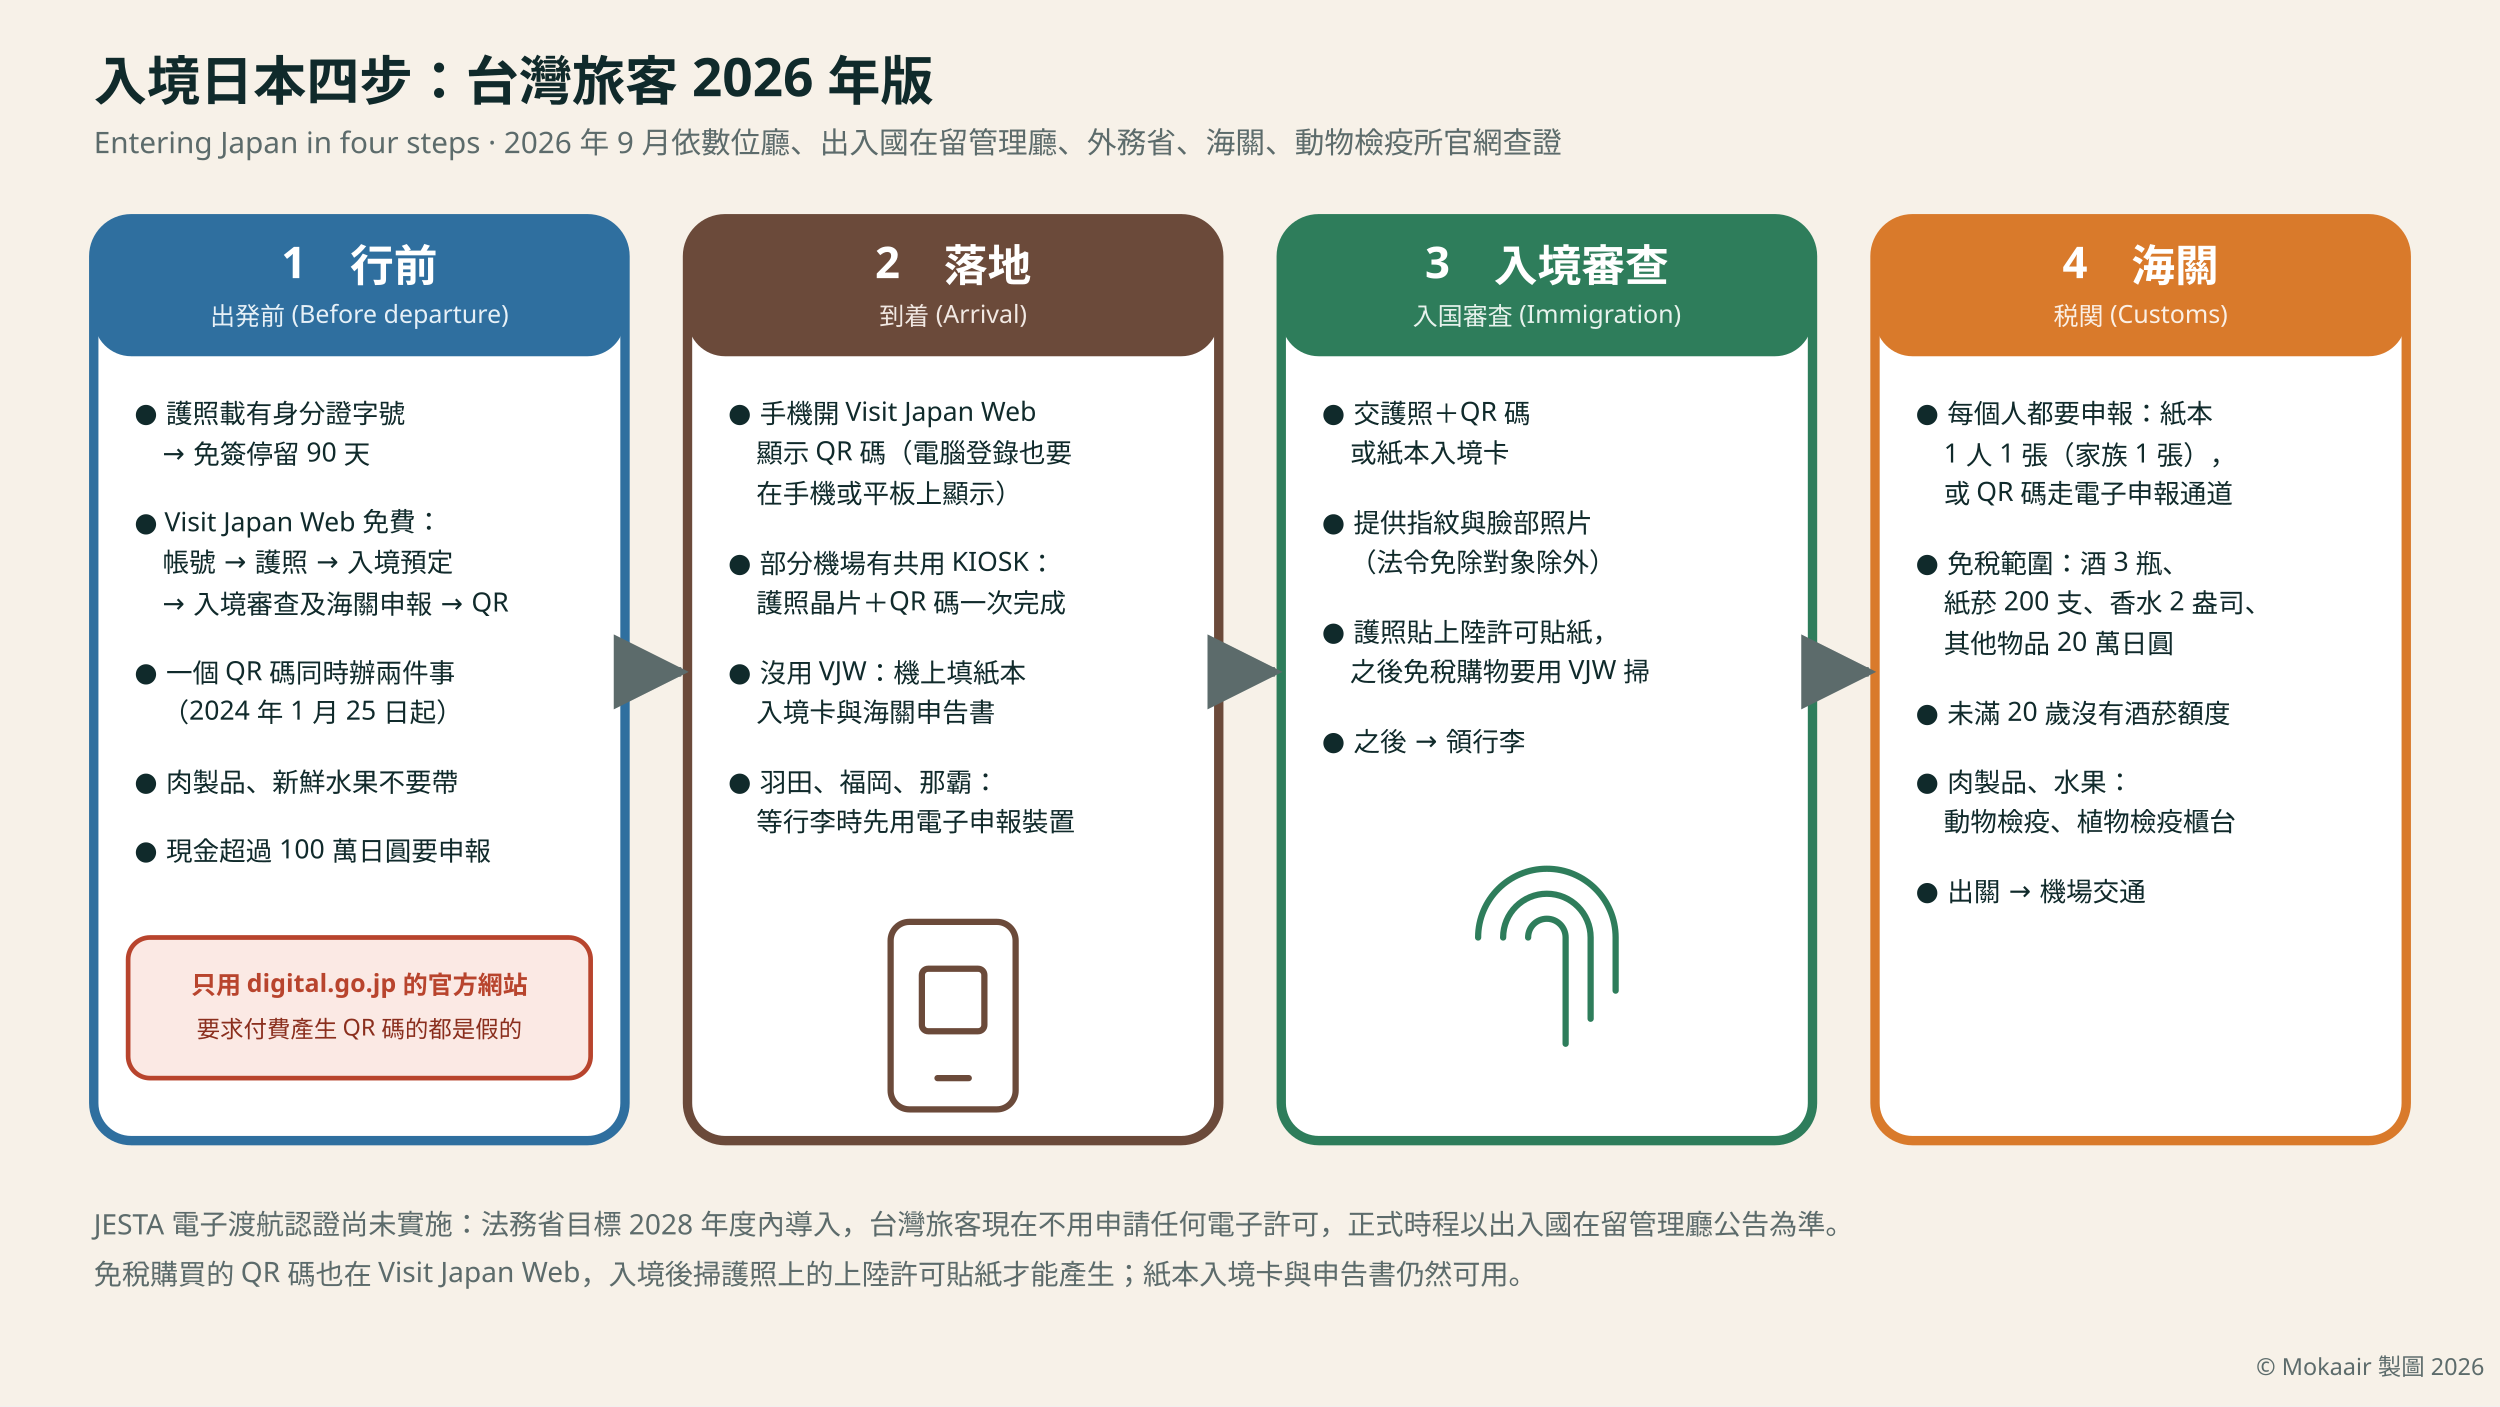
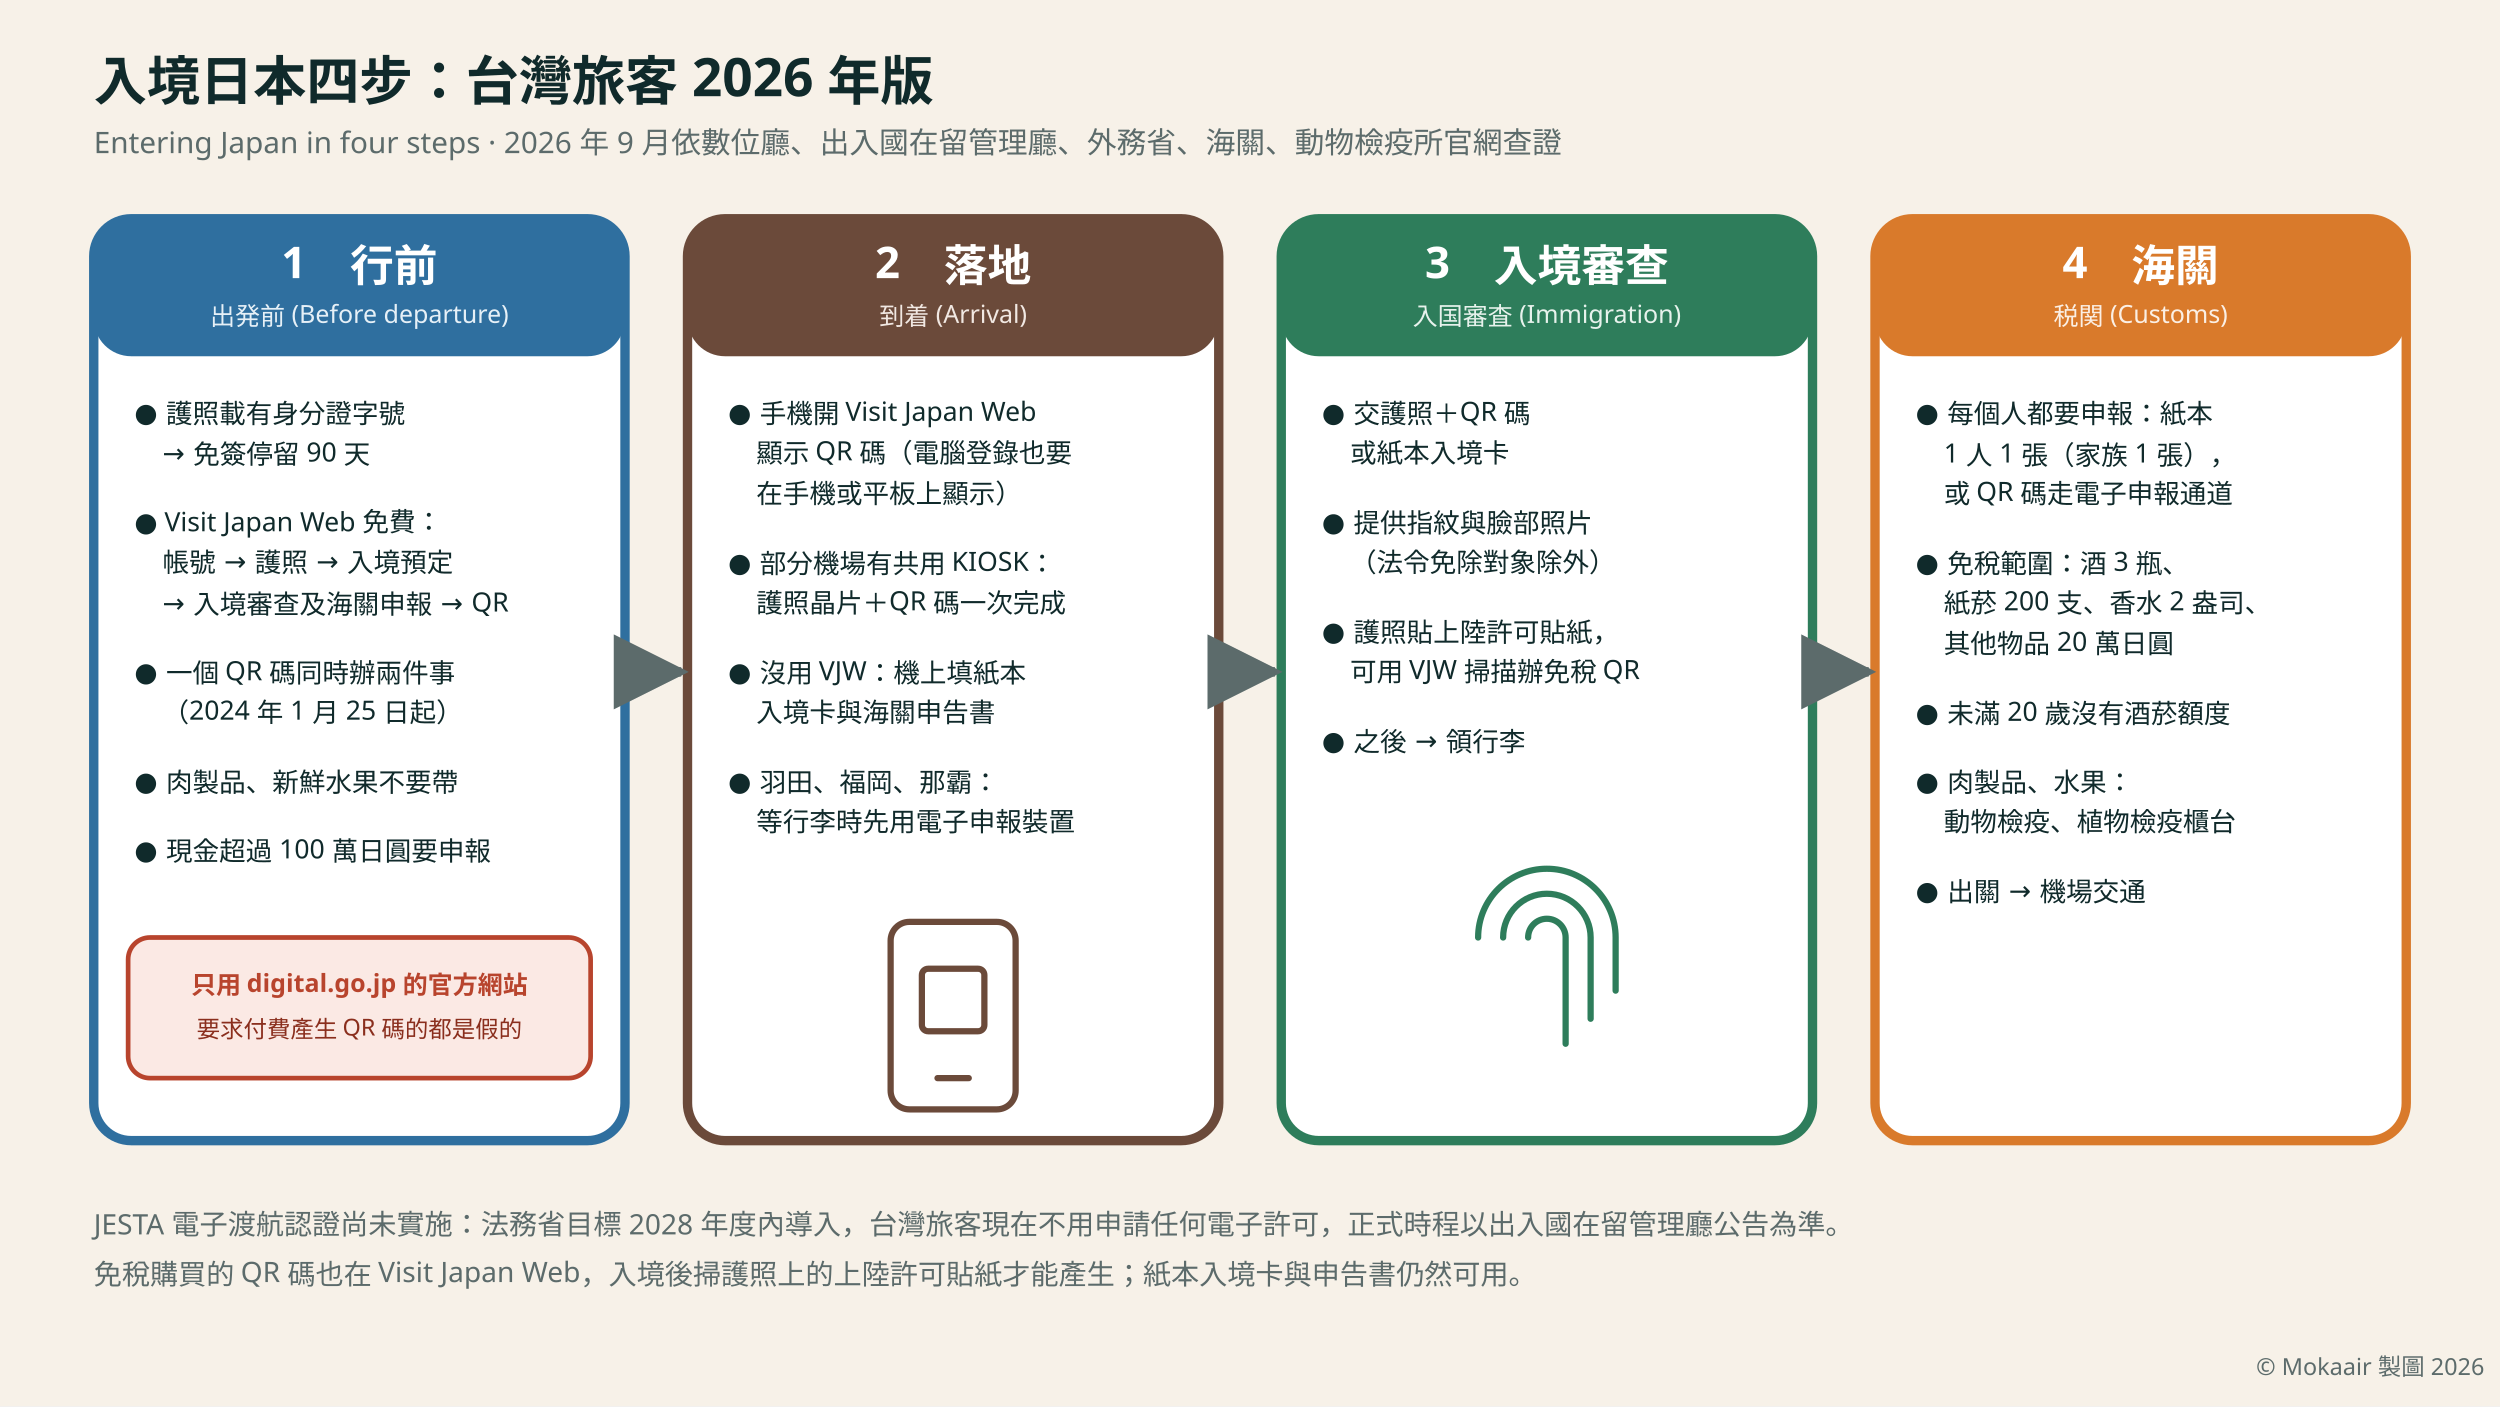
<svg xmlns="http://www.w3.org/2000/svg" viewBox="0 0 1600 900" width="1600" height="900" role="img" aria-labelledby="title desc" font-family="'Noto Sans TC','Noto Sans JP','PingFang TC','Microsoft JhengHei','Hiragino Sans',system-ui,sans-serif">
  <rect width="1600" height="900" fill="#F7F1E8" />
  <text x="60" y="64" font-size="34" font-weight="700" fill="#102A2B">入境日本四步：台灣旅客 2026 年版</text>
  <text x="60" y="98" font-size="19" fill="#5C6B6B">Entering Japan in four steps · 2026 年 9 月依數位廳、出入國在留管理廳、外務省、海關、動物檢疫所官網查證</text>
  <defs>
    <marker id="arrow" viewBox="0 0 10 10" refX="9" refY="5" markerWidth="8" markerHeight="8" orient="auto">
      <path d="M 0 0 L 10 5 L 0 10 z" fill="#5C6B6B" />
    </marker>
  </defs>
  <rect x="60" y="140" width="340" height="590" rx="24" fill="#FFFFFF" stroke="#2F6F9F" stroke-width="6" />
  <rect x="60" y="140" width="340" height="88" rx="24" fill="#2F6F9F" />
  <text x="230" y="178" font-size="28" font-weight="700" fill="#FFFFFF" text-anchor="middle">1　行前</text>
  <text x="230" y="208" font-size="16" fill="#E6F0F7" text-anchor="middle">出発前 (Before departure)</text>
  <g font-size="17" fill="#102A2B">
    <text x="86" y="270">● 護照載有身分證字號</text>
    <text x="104" y="296">→ 免簽停留 90 天</text>
    <text x="86" y="340">● Visit Japan Web 免費：</text>
    <text x="104" y="366">帳號 → 護照 → 入境預定</text>
    <text x="104" y="392">→ 入境審查及海關申報 → QR</text>
    <text x="86" y="436">● 一個 QR 碼同時辦兩件事</text>
    <text x="104" y="462">（2024 年 1 月 25 日起）</text>
    <text x="86" y="506">● 肉製品、新鮮水果不要帶</text>
    <text x="86" y="550">● 現金超過 100 萬日圓要申報</text>
  </g>
  <rect x="82" y="600" width="296" height="90" rx="14" fill="#FBE9E4" stroke="#B8442D" stroke-width="3" />
  <text x="230" y="636" font-size="16" font-weight="700" fill="#B8442D" text-anchor="middle">只用 digital.go.jp 的官方網站</text>
  <text x="230" y="664" font-size="15" fill="#8A2E1D" text-anchor="middle">要求付費產生 QR 碼的都是假的</text>
  <rect x="440" y="140" width="340" height="590" rx="24" fill="#FFFFFF" stroke="#6B4A3A" stroke-width="6" />
  <rect x="440" y="140" width="340" height="88" rx="24" fill="#6B4A3A" />
  <text x="610" y="178" font-size="28" font-weight="700" fill="#FFFFFF" text-anchor="middle">2　落地</text>
  <text x="610" y="208" font-size="16" fill="#F1E8E2" text-anchor="middle">到着 (Arrival)</text>
  <g font-size="17" fill="#102A2B">
    <text x="466" y="270">● 手機開 Visit Japan Web</text>
    <text x="484" y="296">顯示 QR 碼（電腦登錄也要</text>
    <text x="484" y="322">在手機或平板上顯示）</text>
    <text x="466" y="366">● 部分機場有共用 KIOSK：</text>
    <text x="484" y="392">護照晶片＋QR 碼一次完成</text>
    <text x="466" y="436">● 沒用 VJW：機上填紙本</text>
    <text x="484" y="462">入境卡與海關申告書</text>
    <text x="466" y="506">● 羽田、福岡、那霸：</text>
    <text x="484" y="532">等行李時先用電子申報裝置</text>
  </g>
  <g fill="none" stroke="#6B4A3A" stroke-width="4">
    <rect x="570" y="590" width="80" height="120" rx="12" />
    <rect x="590" y="620" width="40" height="40" rx="4" />
    <line x1="600" y1="690" x2="620" y2="690" stroke-linecap="round" />
  </g>
  <rect x="820" y="140" width="340" height="590" rx="24" fill="#FFFFFF" stroke="#2E7D5B" stroke-width="6" />
  <rect x="820" y="140" width="340" height="88" rx="24" fill="#2E7D5B" />
  <text x="990" y="178" font-size="28" font-weight="700" fill="#FFFFFF" text-anchor="middle">3　入境審查</text>
  <text x="990" y="208" font-size="16" fill="#E7F2EC" text-anchor="middle">入国審査 (Immigration)</text>
  <g font-size="17" fill="#102A2B">
    <text x="846" y="270">● 交護照＋QR 碼</text>
    <text x="864" y="296">或紙本入境卡</text>
    <text x="846" y="340">● 提供指紋與臉部照片</text>
    <text x="864" y="366">（法令免除對象除外）</text>
    <text x="846" y="410">● 護照貼上陸許可貼紙，</text>
-     <text x="864" y="436">之後免稅購物要用 VJW 掃</text>
+     <text x="864" y="436">可用 VJW 掃描辦免稅 QR</text>
    <text x="846" y="480">● 之後 → 領行李</text>
  </g>
  <g fill="none" stroke="#2E7D5B" stroke-width="4" stroke-linecap="round">
    <path d="M 990 600 m -44 0 a 44 44 0 0 1 88 0 v 34" />
    <path d="M 990 600 m -28 0 a 28 28 0 0 1 56 0 v 52" />
    <path d="M 990 600 m -12 0 a 12 12 0 0 1 24 0 v 68" />
  </g>
  <rect x="1200" y="140" width="340" height="590" rx="24" fill="#FFFFFF" stroke="#D97A2B" stroke-width="6" />
  <rect x="1200" y="140" width="340" height="88" rx="24" fill="#D97A2B" />
  <text x="1370" y="178" font-size="28" font-weight="700" fill="#FFFFFF" text-anchor="middle">4　海關</text>
  <text x="1370" y="208" font-size="16" fill="#FBEFE4" text-anchor="middle">税関 (Customs)</text>
  <g font-size="17" fill="#102A2B">
    <text x="1226" y="270">● 每個人都要申報：紙本</text>
    <text x="1244" y="296">1 人 1 張（家族 1 張），</text>
    <text x="1244" y="322">或 QR 碼走電子申報通道</text>
    <text x="1226" y="366">● 免稅範圍：酒 3 瓶、</text>
    <text x="1244" y="392">紙菸 200 支、香水 2 盎司、</text>
    <text x="1244" y="418">其他物品 20 萬日圓</text>
    <text x="1226" y="462">● 未滿 20 歲沒有酒菸額度</text>
    <text x="1226" y="506">● 肉製品、水果：</text>
    <text x="1244" y="532">動物檢疫、植物檢疫櫃台</text>
    <text x="1226" y="576">● 出關 → 機場交通</text>
  </g>
  <path d="M 402 430 L 436 430" stroke="#5C6B6B" stroke-width="6" marker-end="url(#arrow)" />
  <path d="M 782 430 L 816 430" stroke="#5C6B6B" stroke-width="6" marker-end="url(#arrow)" />
  <path d="M 1162 430 L 1196 430" stroke="#5C6B6B" stroke-width="6" marker-end="url(#arrow)" />
  <text x="60" y="790" font-size="18" fill="#5C6B6B">JESTA 電子渡航認證尚未實施：法務省目標 2028 年度內導入，台灣旅客現在不用申請任何電子許可，正式時程以出入國在留管理廳公告為準。</text>
  <text x="60" y="822" font-size="18" fill="#5C6B6B">免稅購買的 QR 碼也在 Visit Japan Web，入境後掃護照上的上陸許可貼紙才能產生；紙本入境卡與申告書仍然可用。</text>
  <text x="1590" y="880" font-size="15" fill="#5C6B6B" text-anchor="end">© Mokaair 製圖 2026</text>
</svg>
